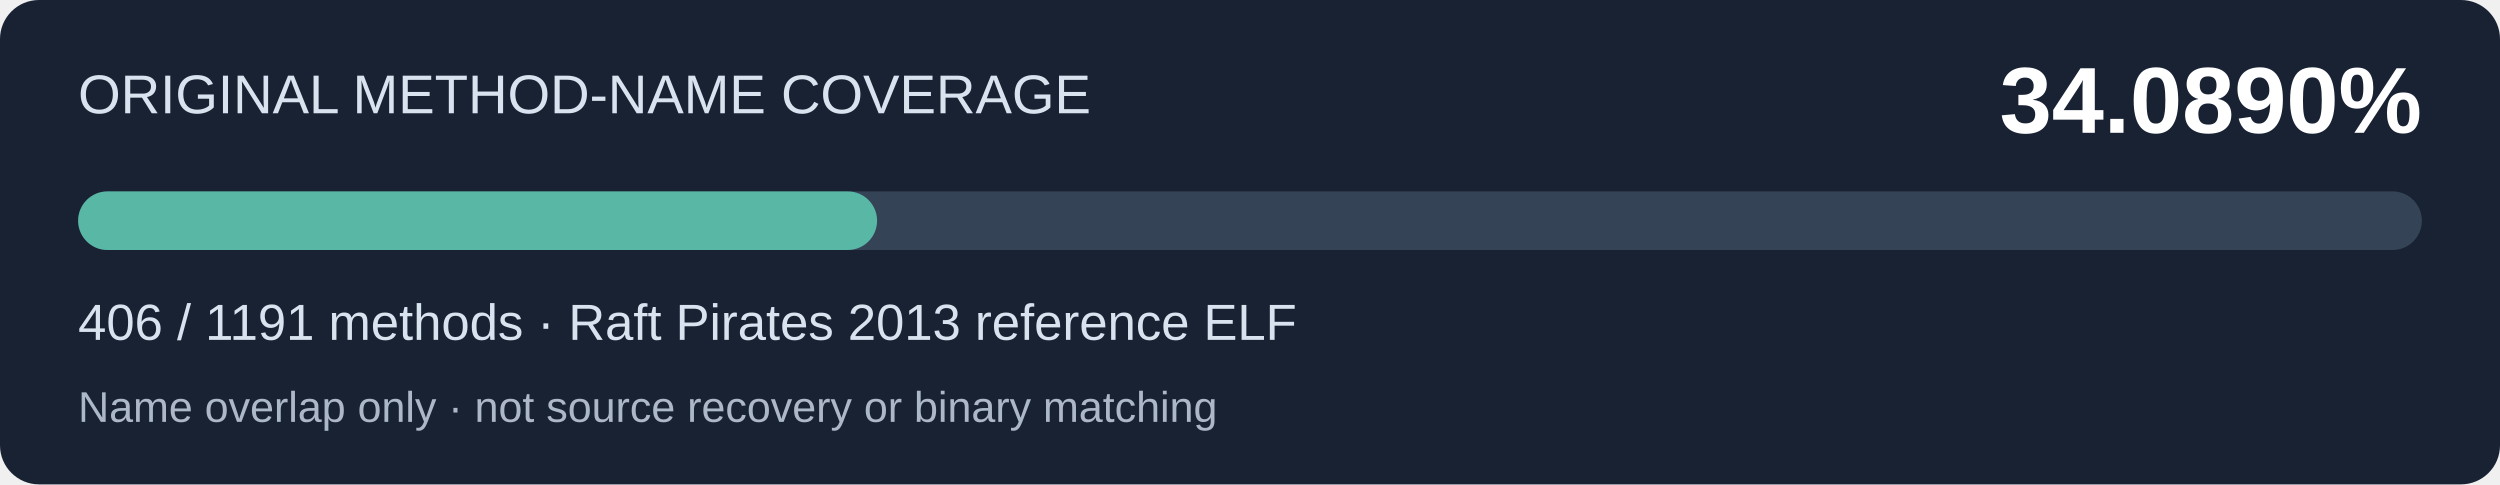
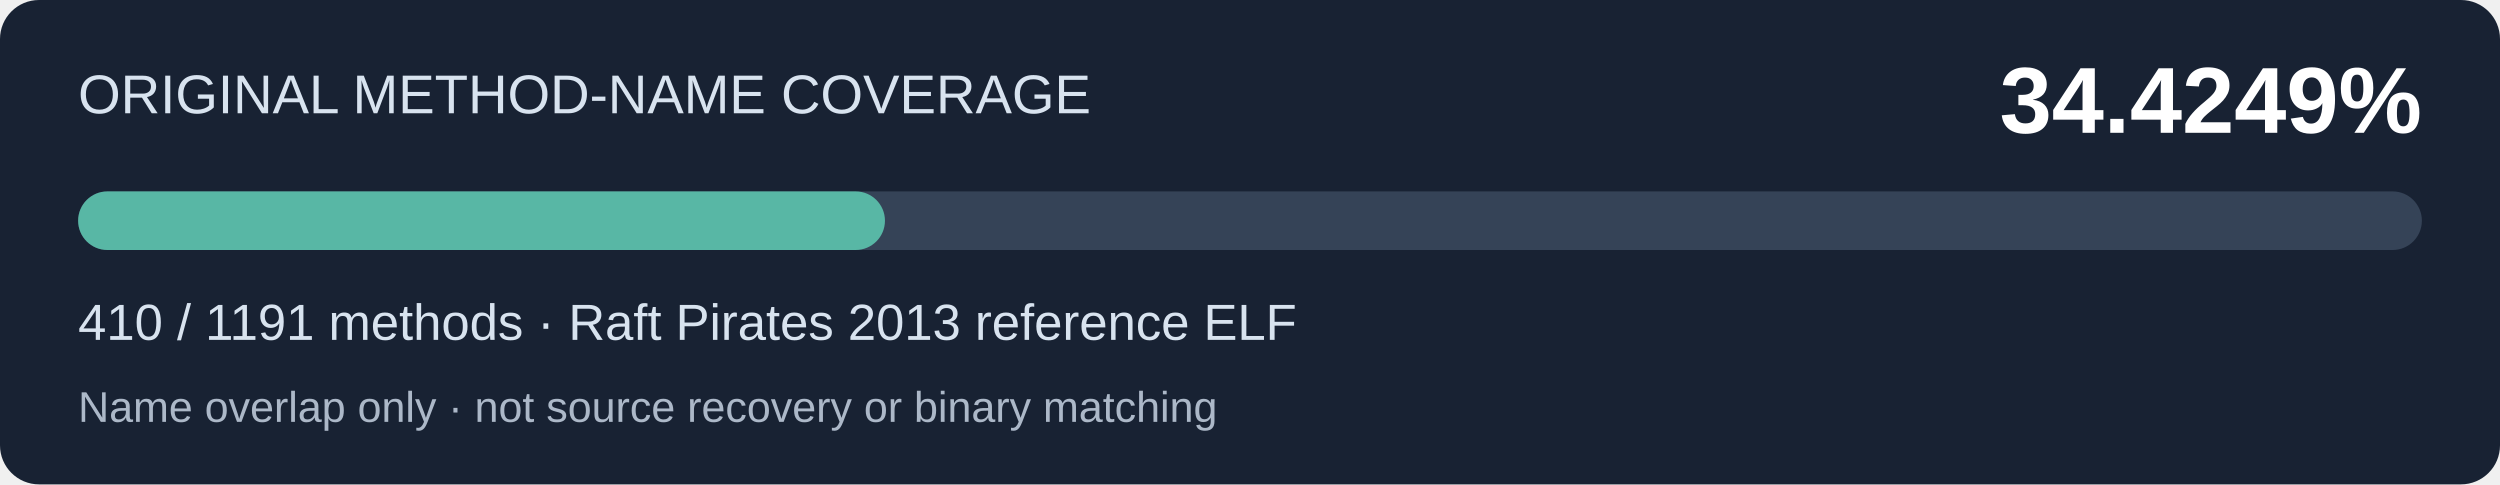
<svg xmlns="http://www.w3.org/2000/svg" width="640" height="124" viewBox="0 0 640 124" role="img" aria-labelledby="title description">
  <rect width="640" height="124" rx="10" fill="#182233" />
  <text x="20" y="29" fill="#d8e3ef" font-family="Verdana,Arial,sans-serif" font-size="14">ORIGINAL METHOD-NAME COVERAGE</text>
-   <text x="620" y="34" text-anchor="end" fill="#ffffff" font-family="Verdana,Arial,sans-serif" font-size="24" font-weight="bold">34.0890%</text>
+   <text x="620" y="34" text-anchor="end" fill="#ffffff" font-family="Verdana,Arial,sans-serif" font-size="24" font-weight="bold">34.4249%</text>
  <rect x="20" y="49" width="600" height="15" rx="7.5" fill="#354357" />
-   <rect x="20" y="49" width="204.534" height="15" rx="7.5" fill="#58b7a5" />
-   <text x="20" y="87" fill="#d8e3ef" font-family="Verdana,Arial,sans-serif" font-size="13">406 / 1191 methods · Raft Pirates 2013 reference ELF</text>
+   <rect x="20" y="49" width="206.549" height="15" rx="7.5" fill="#58b7a5" />
+   <text x="20" y="87" fill="#d8e3ef" font-family="Verdana,Arial,sans-serif" font-size="13">410 / 1191 methods · Raft Pirates 2013 reference ELF</text>
  <text x="20" y="108" fill="#acb8c8" font-family="Verdana,Arial,sans-serif" font-size="11">Name overlap only · not source recovery or binary matching</text>
</svg>
